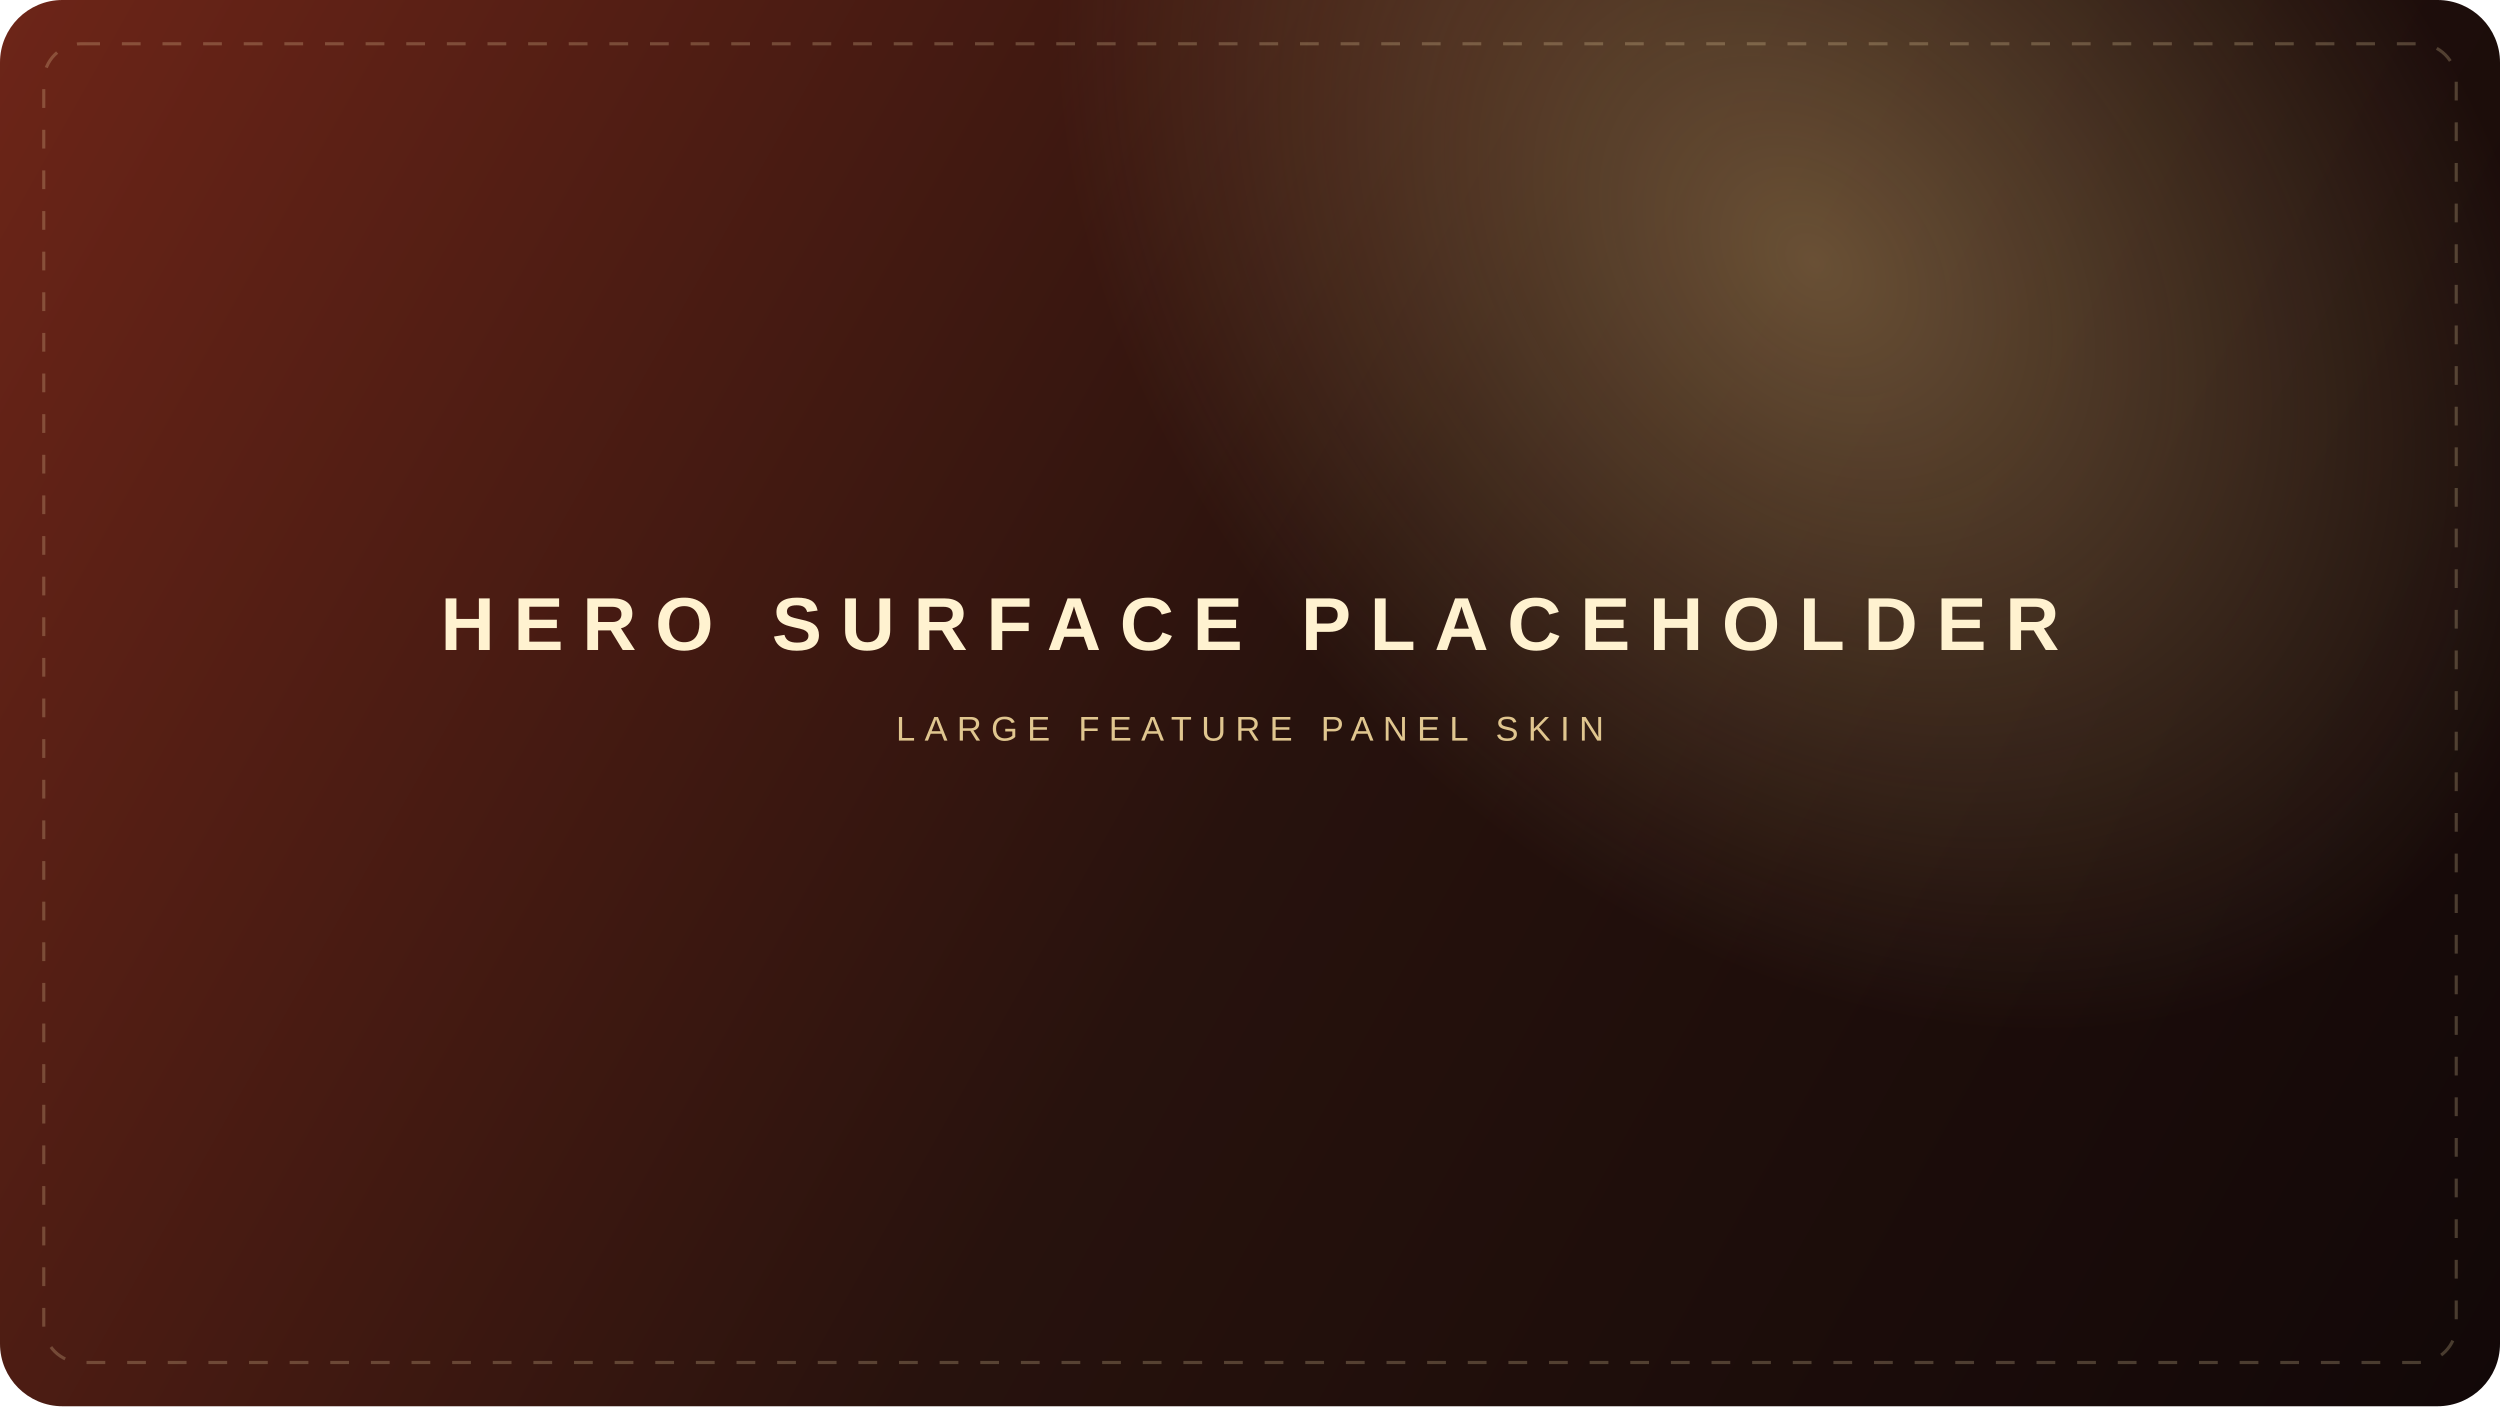
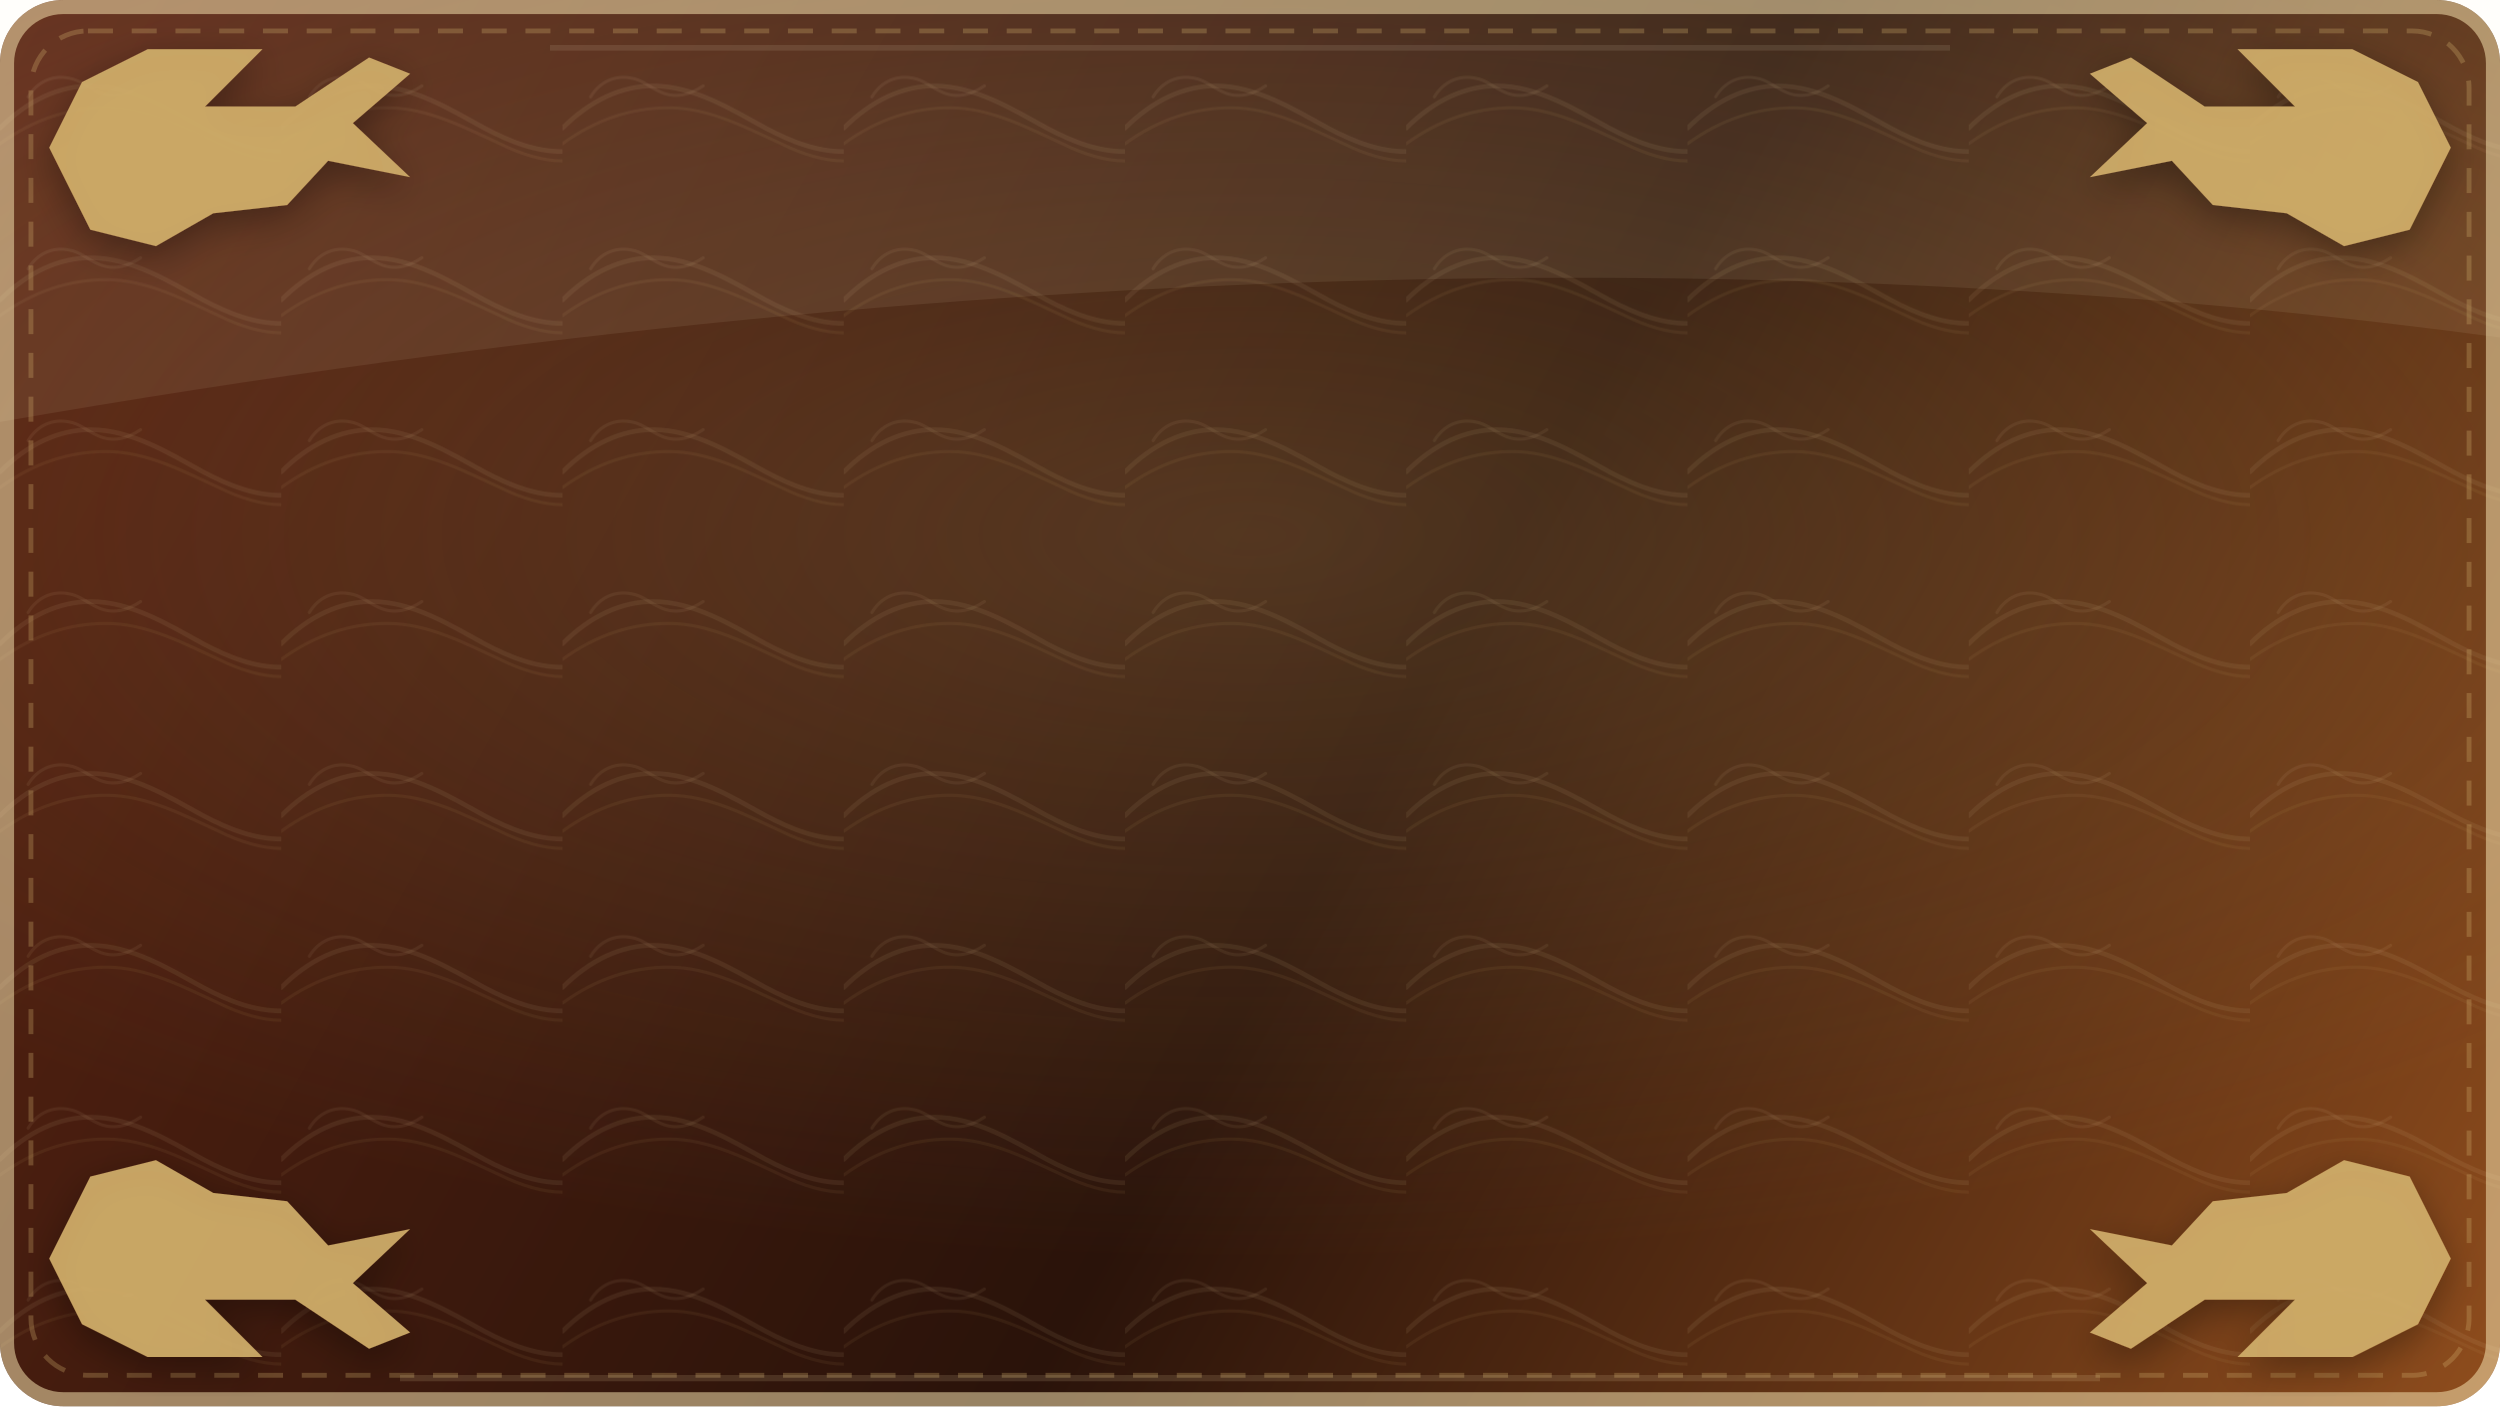
<svg xmlns="http://www.w3.org/2000/svg" viewBox="0 0 1600 900" fill="none">
  <defs>
-     <linearGradient id="heroBg" x1="0" y1="0" x2="1600" y2="900" gradientUnits="userSpaceOnUse">
-       <stop stop-color="#6D2518" />
-       <stop offset="0.52" stop-color="#27120D" />
-       <stop offset="1" stop-color="#120808" />
+     <linearGradient id="bg" x1="0" y1="0" x2="1600" y2="900" gradientUnits="userSpaceOnUse">
+       <stop stop-color="#5b2412" />
+       <stop offset="0.55" stop-color="#2a130a" />
+       <stop offset="1" stop-color="#8f4d1d" />
    </linearGradient>
-     <radialGradient id="heroGlow" cx="0" cy="0" r="1" gradientUnits="userSpaceOnUse" gradientTransform="translate(1160 168) rotate(136) scale(408 560)">
-       <stop stop-color="#F0CB85" stop-opacity="0.34" />
-       <stop offset="1" stop-color="#F0CB85" stop-opacity="0" />
+     <radialGradient id="glow" cx="0" cy="0" r="1" gradientUnits="userSpaceOnUse" gradientTransform="translate(800.0 342.0) rotate(90) scale(468.0 1120.0)">
+       <stop stop-color="#d1ae6b" stop-opacity="0.22" />
+       <stop offset="1" stop-color="#d1ae6b" stop-opacity="0" />
    </radialGradient>
+     <linearGradient id="frame" x1="0" y1="0" x2="1600" y2="900" gradientUnits="userSpaceOnUse">
+       <stop stop-color="#f2ddab" />
+       <stop offset="0.5" stop-color="#d1ae6b" />
+       <stop offset="1" stop-color="#f2ddab" />
+     </linearGradient>
+     <pattern id="wave" width="180" height="110" patternUnits="userSpaceOnUse">
+       <path d="M0 82C18 64 38 55 58 55C84 55 108 70 130 82C147 91 163 97 180 97" stroke="#f2ddab" stroke-opacity="0.08" stroke-width="3" stroke-linecap="round" />
+       <path d="M0 92C22 76 45 69 68 69C94 69 118 82 140 92C154 99 168 103 180 103" stroke="#d1ae6b" stroke-opacity="0.08" stroke-width="2" stroke-linecap="round" />
+       <path d="M18 62C24 52 34 48 44 50C51 51 56 56 63 59C72 63 81 61 90 55" stroke="#f2ddab" stroke-opacity="0.07" stroke-width="2" stroke-linecap="round" />
+     </pattern>
+     <filter id="shadow" x="-20%" y="-20%" width="140%" height="140%">
+       <feDropShadow dx="0" dy="7.2" stdDeviation="11.7" flood-color="#000000" flood-opacity="0.35" />
+     </filter>
  </defs>
-   <rect width="1600" height="900" rx="40" fill="url(#heroBg)" />
-   <rect width="1600" height="900" rx="40" fill="url(#heroGlow)" />
-   <rect x="28" y="28" width="1544" height="844" rx="24" stroke="#F5DEAD" stroke-opacity="0.24" stroke-width="2" stroke-dasharray="12 14" />
-   <text x="800" y="416" fill="#FFF2D0" font-family="Arial, sans-serif" font-size="48" font-weight="700" letter-spacing="12" text-anchor="middle">HERO SURFACE PLACEHOLDER</text>
-   <text x="800" y="474" fill="#E0C68F" font-family="Arial, sans-serif" font-size="22" letter-spacing="6" text-anchor="middle">LARGE FEATURE PANEL SKIN</text>
+   <rect width="1600" height="900" rx="40.5" fill="url(#bg)" />
+   <rect width="1600" height="900" rx="40.5" fill="url(#wave)" />
+   <rect width="1600" height="900" rx="40.5" fill="url(#glow)" />
+   <path d="M0 0H1600V216.0C1200.0 162.0 672.0 153.0 0 270.0V0Z" fill="#FFF1CC" fill-opacity="0.08" />
+   <rect x="4.5" y="4.5" width="1591" height="891" rx="36.0" stroke="#f2ddab" stroke-opacity="0.55" stroke-width="9" />
+   <rect x="19.8" y="19.8" width="1560.4" height="860.4" rx="36.5" stroke="#d1ae6b" stroke-opacity="0.30" stroke-width="3.1" stroke-dasharray="16 12" />
+   <path d="M 31.5,94.5 L 52.5,52.5 L 94.5,31.5 L 168.0,31.5 L 131.2,68.2 L 189.0,68.2 L 236.2,36.8 L 262.5,47.2 L 225.8,78.8 L 262.5,113.4 L 210.0,102.9 L 183.8,131.2 L 136.5,136.5 L 99.8,157.5 L 57.8,147.0 L 31.5,94.5 Z" fill="#d1ae6b" fill-opacity="0.92" filter="url(#shadow)" />
+   <path d="M 1568.5,94.5 L 1547.5,52.5 L 1505.5,31.5 L 1432.0,31.5 L 1468.8,68.2 L 1411.0,68.2 L 1363.8,36.8 L 1337.5,47.2 L 1374.2,78.8 L 1337.5,113.4 L 1390.0,102.9 L 1416.2,131.2 L 1463.5,136.5 L 1500.2,157.5 L 1542.2,147.0 L 1568.5,94.5 Z" fill="#d1ae6b" fill-opacity="0.92" filter="url(#shadow)" />
+   <path d="M 31.5,805.5 L 52.5,847.5 L 94.5,868.5 L 168.0,868.5 L 131.2,831.8 L 189.0,831.8 L 236.2,863.2 L 262.5,852.8 L 225.8,821.2 L 262.5,786.6 L 210.0,797.1 L 183.8,768.8 L 136.5,763.5 L 99.8,742.5 L 57.8,753.0 L 31.5,805.5 Z" fill="#d1ae6b" fill-opacity="0.92" filter="url(#shadow)" />
+   <path d="M 1568.5,805.5 L 1547.5,847.5 L 1505.5,868.5 L 1432.0,868.5 L 1468.8,831.8 L 1411.0,831.8 L 1363.8,863.2 L 1337.5,852.8 L 1374.2,821.2 L 1337.5,786.6 L 1390.0,797.1 L 1416.2,768.8 L 1463.5,763.5 L 1500.2,742.5 L 1542.2,753.0 L 1568.5,805.5 Z" fill="#d1ae6b" fill-opacity="0.92" filter="url(#shadow)" />
+   <path d="M256.0 882.0H1344.0" stroke="#f2ddab" stroke-opacity="0.14" stroke-width="4.0" />
+   <path d="M352.0 30.6H1248.0" stroke="#FFF5DB" stroke-opacity="0.10" stroke-width="3.6" />
</svg>
